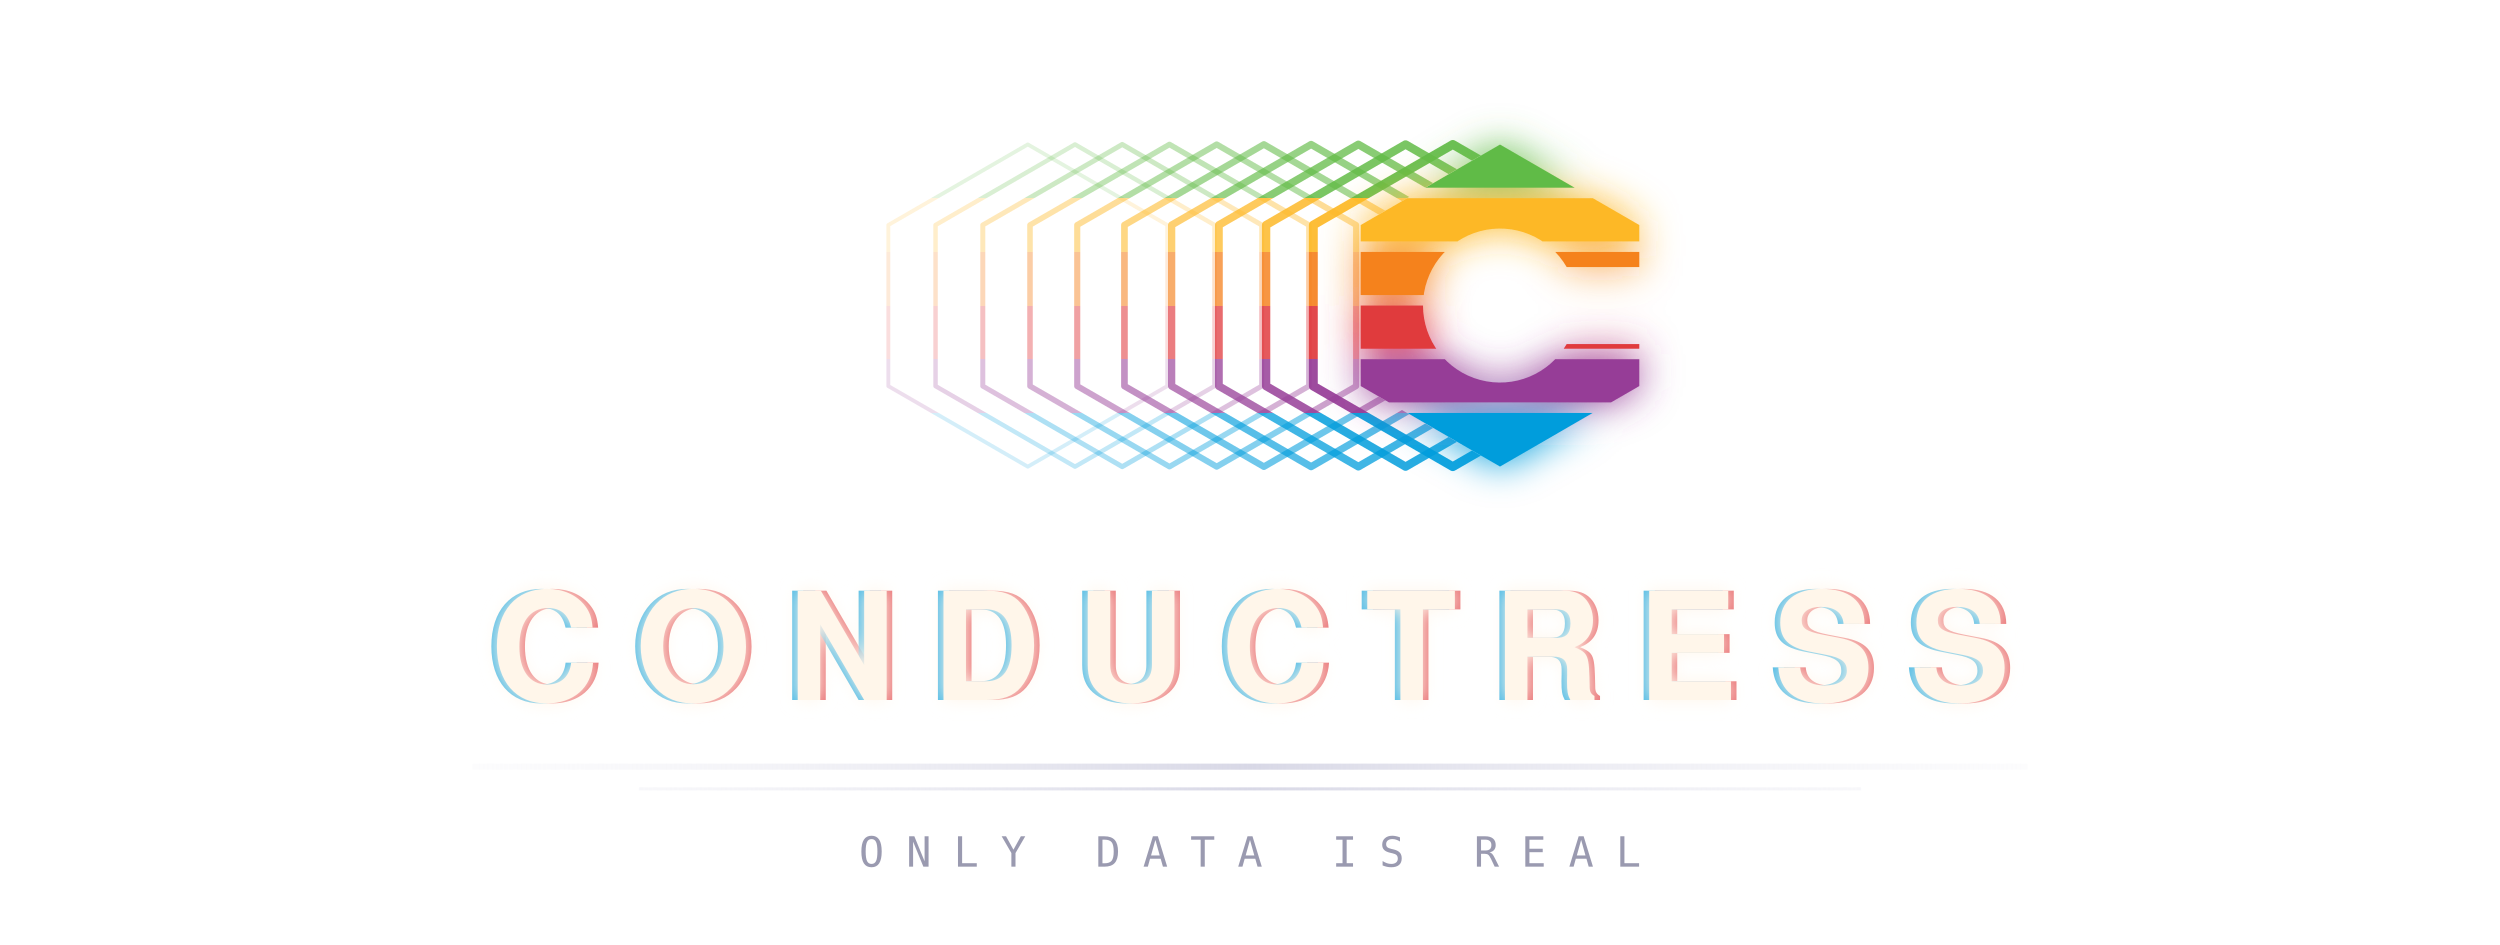
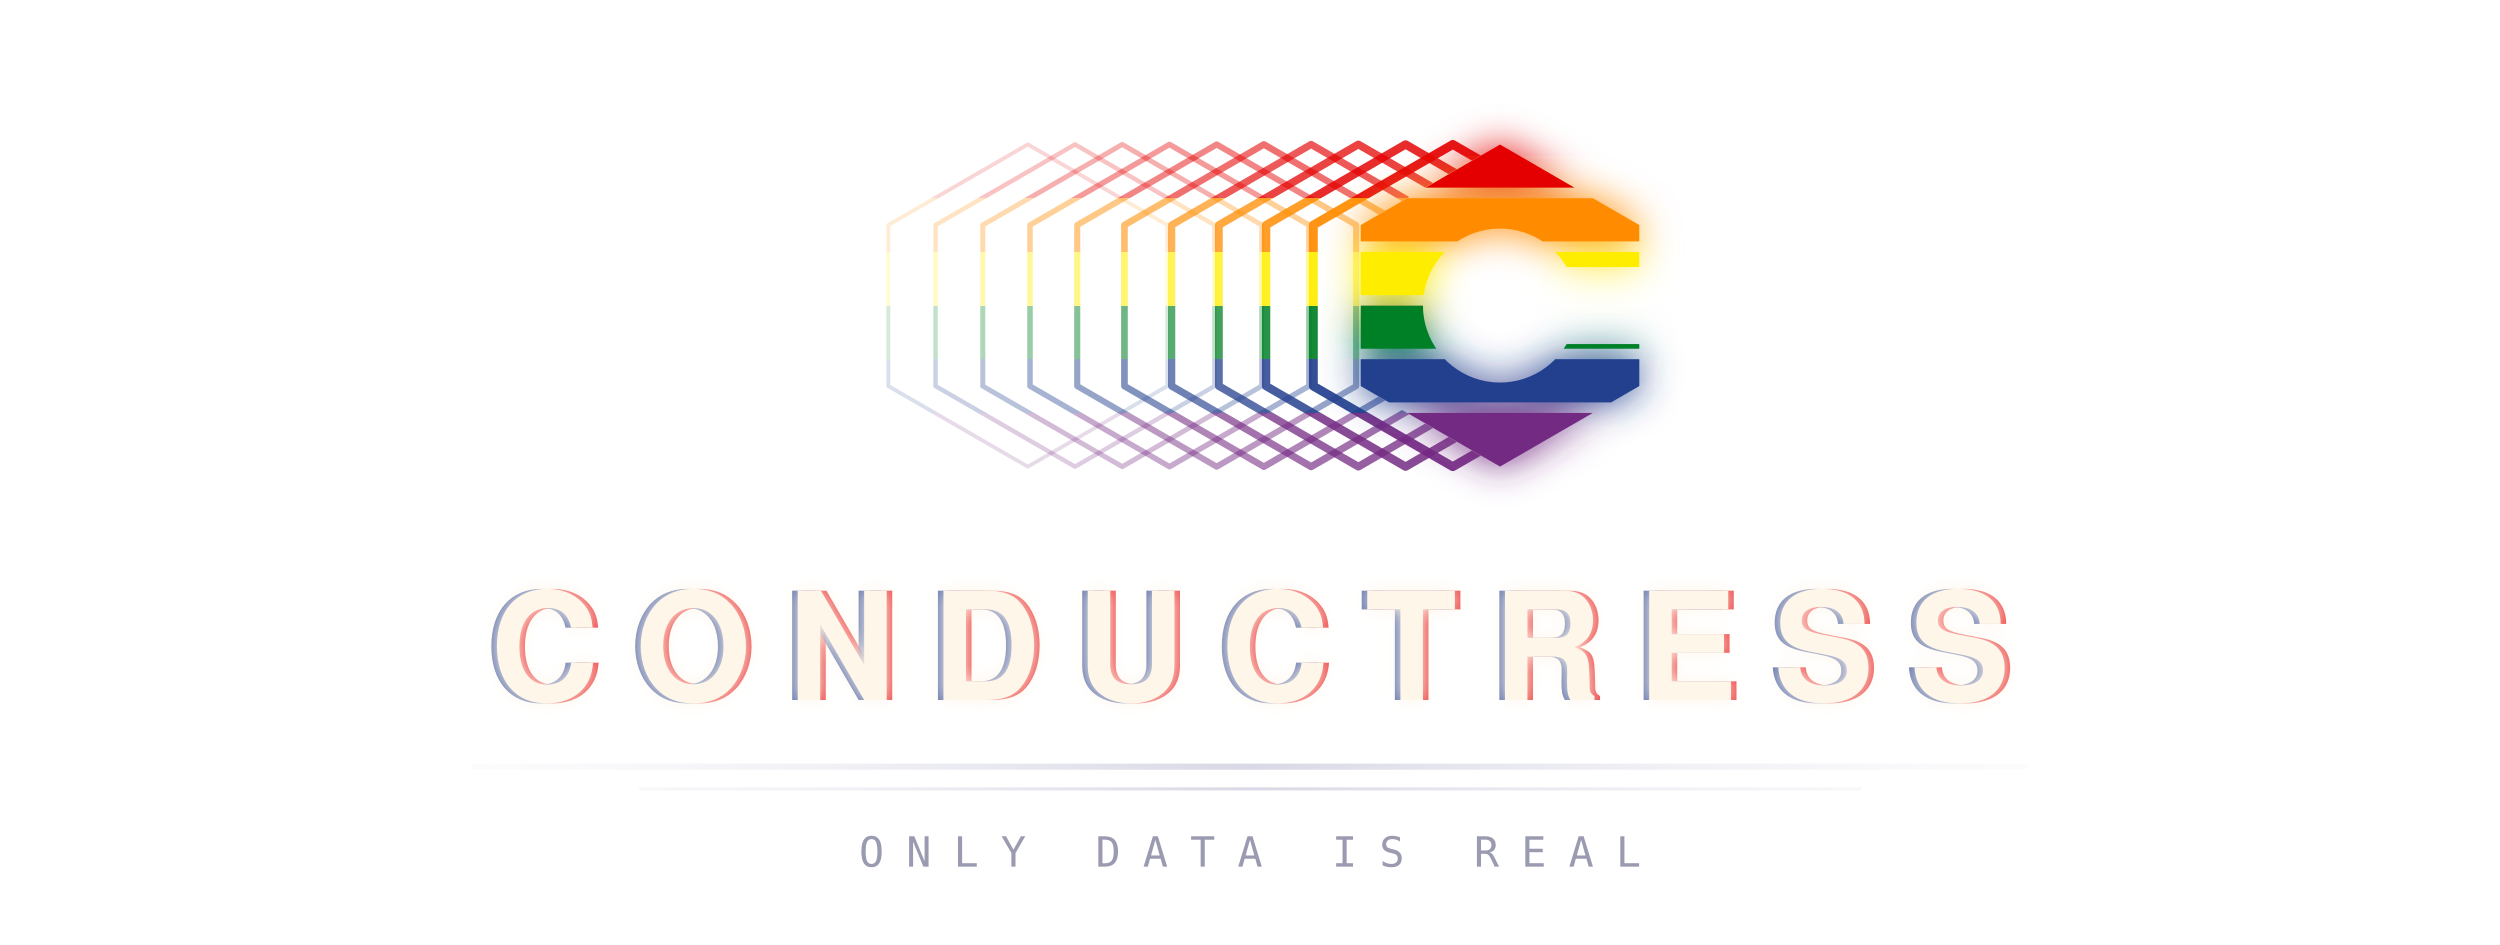
<svg xmlns="http://www.w3.org/2000/svg" viewBox="0 0 900 340" width="900" height="340" role="img" aria-label="Conductress">
  <defs>
    <radialGradient id="prl-sky" cx="50%" cy="38%" r="72%">
      <stop offset="0%" stop-color="#1b1b28" />
      <stop offset="60%" stop-color="#0d0d16" />
      <stop offset="100%" stop-color="#050508" />
    </radialGradient>
    <linearGradient id="prl-trail" gradientUnits="userSpaceOnUse" x1="0" y1="52" x2="0" y2="168">
-       <stop offset="0" stop-color="#61bb46" />
-       <stop offset="0.167" stop-color="#61bb46" />
-       <stop offset="0.167" stop-color="#fdb827" />
-       <stop offset="0.333" stop-color="#fdb827" />
-       <stop offset="0.333" stop-color="#f5821f" />
-       <stop offset="0.5" stop-color="#f5821f" />
-       <stop offset="0.5" stop-color="#e03a3e" />
-       <stop offset="0.667" stop-color="#e03a3e" />
-       <stop offset="0.667" stop-color="#963d97" />
-       <stop offset="0.833" stop-color="#963d97" />
-       <stop offset="0.833" stop-color="#009ddc" />
-       <stop offset="1" stop-color="#009ddc" />
+       <stop offset="0" stop-color="#e40303" />
+       <stop offset="0.167" stop-color="#e40303" />
+       <stop offset="0.167" stop-color="#ff8c00" />
+       <stop offset="0.333" stop-color="#ff8c00" />
+       <stop offset="0.333" stop-color="#ffed00" />
+       <stop offset="0.5" stop-color="#ffed00" />
+       <stop offset="0.5" stop-color="#008026" />
+       <stop offset="0.667" stop-color="#008026" />
+       <stop offset="0.667" stop-color="#24408e" />
+       <stop offset="0.833" stop-color="#24408e" />
+       <stop offset="0.833" stop-color="#732982" />
+       <stop offset="1" stop-color="#732982" />
    </linearGradient>
    <linearGradient id="prl-streak" x1="0" y1="0" x2="1" y2="0">
      <stop offset="0%" stop-color="#ffffff" stop-opacity="0" />
      <stop offset="100%" stop-color="#ffffff" stop-opacity="0.55" />
    </linearGradient>
    <linearGradient id="prl-grid" x1="0" y1="0" x2="0" y2="1">
      <stop offset="0%" stop-color="#ffffff" stop-opacity="0.28" />
      <stop offset="100%" stop-color="#ffffff" stop-opacity="0.03" />
    </linearGradient>
    <linearGradient id="prl-rule" gradientUnits="userSpaceOnUse" x1="60" y1="0" x2="840" y2="0">
      <stop offset="0%" stop-color="#ffffff" stop-opacity="0" />
      <stop offset="50%" stop-color="#d8d8e6" />
      <stop offset="100%" stop-color="#ffffff" stop-opacity="0" />
    </linearGradient>
    <filter id="prl-bloom" x="-60%" y="-60%" width="220%" height="220%">
      <feGaussianBlur stdDeviation="7" result="b1" />
      <feMerge>
        <feMergeNode in="b1" />
        <feMergeNode in="SourceGraphic" />
      </feMerge>
    </filter>
    <filter id="prl-soft" x="-40%" y="-40%" width="180%" height="180%">
      <feGaussianBlur stdDeviation="3" result="b2" />
      <feMerge>
        <feMergeNode in="b2" />
        <feMergeNode in="SourceGraphic" />
      </feMerge>
    </filter>
    <clipPath id="prl-notlead">
      <polygon points="-3789.5,-2449.1 4919.7,2582.1 7420.8,-1747.4 -1288.4,-6778.6" />
      <polygon points="590.2,-4919.0 590.2,5139.0 5590.2,5139.0 5590.2,-4919.0" />
      <polygon points="4919.7,-2362.1 -3789.5,2669.1 -1288.4,6998.6 7420.8,1967.4" />
      <polygon points="4869.5,2669.1 -3839.7,-2362.1 -6340.8,1967.4 2368.4,6998.6" />
      <polygon points="489.8,5139.0 489.8,-4919.0 -4510.2,-4919.0 -4510.2,5139.0" />
      <polygon points="-3839.7,2582.1 4869.5,-2449.1 2368.4,-6778.6 -6340.8,-1747.4" />
    </clipPath>
    <clipPath id="prl-c">
      <path d="M89.8 27 L50 4 L10.2 27 L10.2 73 L50 96 L89.8 73 L89.8 61 L69.05 61 A22 22 0 1 1 69.05 39 L89.8 39 Z" />
    </clipPath>
    <symbol id="prl-cmark" viewBox="0 0 100 100">
      <g clip-path="url(#prl-c)">
-         <rect x="8" y="4.00" width="84" height="12.33" fill="#61bb46" />
-         <rect x="8" y="19.33" width="84" height="12.33" fill="#fdb827" />
-         <rect x="8" y="34.67" width="84" height="12.33" fill="#f5821f" />
-         <rect x="8" y="50.00" width="84" height="12.33" fill="#e03a3e" />
-         <rect x="8" y="65.33" width="84" height="12.33" fill="#963d97" />
-         <rect x="8" y="80.67" width="84" height="15.33" fill="#009ddc" />
+         <rect x="8" y="4.00" width="84" height="12.33" fill="#e40303" />
+         <rect x="8" y="19.33" width="84" height="12.33" fill="#ff8c00" />
+         <rect x="8" y="34.67" width="84" height="12.33" fill="#ffed00" />
+         <rect x="8" y="50.00" width="84" height="12.33" fill="#008026" />
+         <rect x="8" y="65.33" width="84" height="12.33" fill="#24408e" />
+         <rect x="8" y="80.67" width="84" height="15.33" fill="#732982" />
      </g>
    </symbol>
  </defs>
  <g id="speedstreaks" stroke="url(#prl-streak)" stroke-linecap="round">
    <line x1="150" y1="72" x2="372" y2="72" stroke-width="2" />
    <line x1="118" y1="96" x2="356" y2="96" stroke-width="3.4" />
    <line x1="166" y1="120" x2="366" y2="120" stroke-width="1.6" />
    <line x1="104" y1="144" x2="350" y2="144" stroke-width="4.2" />
    <line x1="182" y1="164" x2="360" y2="164" stroke-width="1.4" />
  </g>
  <g id="trail" fill="none" stroke="url(#prl-trail)" stroke-linejoin="round" clip-path="url(#prl-notlead)">
    <path d="M370 52 L420.2 81 L420.2 139 L370 168 L319.8 139 L319.8 81 Z" stroke-width="1.4" opacity="0.17" />
    <path d="M387 52 L437.2 81 L437.2 139 L387 168 L336.8 139 L336.8 81 Z" stroke-width="1.6" opacity="0.24" />
    <path d="M404 52 L454.2 81 L454.2 139 L404 168 L353.8 139 L353.8 81 Z" stroke-width="1.8" opacity="0.32" />
    <path d="M421 52 L471.2 81 L471.2 139 L421 168 L370.8 139 L370.8 81 Z" stroke-width="2.0" opacity="0.4" />
    <path d="M438 52 L488.2 81 L488.2 139 L438 168 L387.8 139 L387.8 81 Z" stroke-width="2.2" opacity="0.48" />
    <path d="M455 52 L505.2 81 L505.2 139 L455 168 L404.8 139 L404.8 81 Z" stroke-width="2.4" opacity="0.57" />
    <path d="M472 52 L522.2 81 L522.2 139 L472 168 L421.8 139 L421.8 81 Z" stroke-width="2.6" opacity="0.66" />
    <path d="M489 52 L539.2 81 L539.2 139 L489 168 L438.8 139 L438.8 81 Z" stroke-width="2.8" opacity="0.75" />
    <path d="M506 52 L556.2 81 L556.2 139 L506 168 L455.8 139 L455.8 81 Z" stroke-width="3.0" opacity="0.84" />
    <path d="M523 52 L573.2 81 L573.2 139 L523 168 L472.8 139 L472.8 81 Z" stroke-width="3.2" opacity="0.92" />
  </g>
  <g id="lead" filter="url(#prl-bloom)">
    <use href="#prl-cmark" x="477" y="47" width="126" height="126" />
  </g>
  <g id="wordmark">
-     <path d="M213.334 225.972C213.064 222.57 212.362 220.41 210.688 218.196C207.664 214.2 202.804 211.986 196.918 211.986C185.794 211.986 178.882 219.924 178.882 232.668C178.882 245.358 185.74 253.242 196.702 253.242C206.53 253.242 213.01 247.572 213.496 238.554H205.612C205.072 243.576 201.94 246.438 196.918 246.438C190.654 246.438 186.982 241.362 186.982 232.776C186.982 224.082 190.816 218.898 197.188 218.898C201.886 218.898 204.532 221.166 205.612 225.972Z M249.554 211.986C244.046 211.986 239.51 213.822 236.162 217.44C232.652 221.22 230.654 226.728 230.654 232.614C230.654 238.5 232.652 244.062 236.162 247.788C239.564 251.46 243.992 253.242 249.608 253.242C255.224 253.242 259.652 251.46 263.054 247.788C266.456 244.17 268.562 238.446 268.562 232.884C268.562 226.728 266.564 221.166 263.054 217.44C259.598 213.714 255.278 211.986 249.554 211.986ZM249.608 218.898C256.25 218.898 260.462 224.298 260.462 232.83C260.462 240.93 256.088 246.33 249.608 246.33C243.02 246.33 238.754 240.93 238.754 232.614C238.754 224.298 243.02 218.898 249.608 218.898Z M311.1 252.0H319.2V212.634H311.1V239.418L295.494 212.634H287.178V252.0H295.278V224.784Z M339.652 252.0H355.042C361.036 252.0 364.816 250.596 367.516 247.41C370.594 243.738 372.268 238.446 372.268 232.29C372.268 226.188 370.594 220.896 367.516 217.17C364.816 213.984 361.09 212.634 355.042 212.634H339.652ZM347.752 245.25V219.384H355.042C361.144 219.384 364.168 223.65 364.168 232.344C364.168 240.984 361.144 245.25 355.042 245.25Z M414.698 212.634V239.31C414.698 244.062 412.268 246.33 407.192 246.33C402.116 246.33 399.686 244.062 399.686 239.31V212.634H391.586V239.31C391.586 243.738 392.774 246.87 395.42 249.246C398.282 251.838 402.44 253.242 407.192 253.242C411.944 253.242 416.102 251.838 418.964 249.246C421.61 246.87 422.798 243.738 422.798 239.31V212.634Z M476.298 225.972C476.028 222.57 475.326 220.41 473.652 218.196C470.628 214.2 465.768 211.986 459.882 211.986C448.758 211.986 441.846 219.924 441.846 232.668C441.846 245.358 448.704 253.242 459.666 253.242C469.494 253.242 475.974 247.572 476.46 238.554H468.576C468.036 243.576 464.904 246.438 459.882 246.438C453.618 246.438 449.946 241.362 449.946 232.776C449.946 224.082 453.78 218.898 460.152 218.898C464.85 218.898 467.496 221.166 468.576 225.972Z M512.248 219.384H523.75V212.634H492.214V219.384H504.148V252.0H512.248Z M549.872 236.394H559.16C562.67 236.394 564.182 237.798 564.182 241.038V242.658C564.128 243.684 564.128 244.656 564.128 245.25C564.128 248.976 564.344 250.11 565.316 252.0H574.01V250.542C572.768 249.84 572.282 249.03 572.282 247.302C572.066 235.692 571.85 235.152 566.828 232.992C571.256 231.264 573.47 228.078 573.47 223.272C573.47 220.14 572.39 217.278 570.5 215.334C568.718 213.498 566.234 212.634 562.886 212.634H541.772V252.0H549.872ZM549.872 229.644V219.384H559.646C561.968 219.384 562.886 219.6 563.912 220.41C564.884 221.22 565.37 222.57 565.37 224.406C565.37 226.296 564.884 227.808 563.912 228.618C562.994 229.374 561.968 229.644 559.646 229.644Z M601.806 235.044H620.652V228.294H601.806V219.384H622.164V212.634H593.706V252.0H623.136V245.25H601.806Z M671.236 224.622C671.182 216.468 665.728 211.986 655.792 211.986C646.342 211.986 640.888 216.414 640.888 224.082C640.888 230.184 643.966 233.154 651.958 234.666L657.466 235.746C662.866 236.772 664.864 238.284 664.864 241.47C664.864 244.764 661.84 246.762 656.926 246.762C651.418 246.762 648.34 244.44 648.07 240.228H640.186C640.672 248.652 646.45 253.242 656.494 253.242C666.646 253.242 672.64 248.544 672.64 240.498C672.64 234.288 669.508 231.048 662.218 229.644L656.062 228.456C650.284 227.322 648.61 226.188 648.61 223.326C648.61 220.356 651.202 218.466 655.414 218.466C660.544 218.466 663.406 220.626 663.676 224.622Z M720.254 224.622C720.2 216.468 714.746 211.986 704.81 211.986C695.36 211.986 689.906 216.414 689.906 224.082C689.906 230.184 692.984 233.154 700.976 234.666L706.484 235.746C711.884 236.772 713.882 238.284 713.882 241.47C713.882 244.764 710.858 246.762 705.944 246.762C700.436 246.762 697.358 244.44 697.088 240.228H689.204C689.69 248.652 695.468 253.242 705.512 253.242C715.664 253.242 721.658 248.544 721.658 240.498C721.658 234.288 718.526 231.048 711.236 229.644L705.08 228.456C699.302 227.322 697.628 226.188 697.628 223.326C697.628 220.356 700.22 218.466 704.432 218.466C709.562 218.466 712.424 220.626 712.694 224.622Z" transform="translate(2 0)" fill="#e03a3e" opacity="0.7" />
-     <path d="M213.334 225.972C213.064 222.57 212.362 220.41 210.688 218.196C207.664 214.2 202.804 211.986 196.918 211.986C185.794 211.986 178.882 219.924 178.882 232.668C178.882 245.358 185.74 253.242 196.702 253.242C206.53 253.242 213.01 247.572 213.496 238.554H205.612C205.072 243.576 201.94 246.438 196.918 246.438C190.654 246.438 186.982 241.362 186.982 232.776C186.982 224.082 190.816 218.898 197.188 218.898C201.886 218.898 204.532 221.166 205.612 225.972Z M249.554 211.986C244.046 211.986 239.51 213.822 236.162 217.44C232.652 221.22 230.654 226.728 230.654 232.614C230.654 238.5 232.652 244.062 236.162 247.788C239.564 251.46 243.992 253.242 249.608 253.242C255.224 253.242 259.652 251.46 263.054 247.788C266.456 244.17 268.562 238.446 268.562 232.884C268.562 226.728 266.564 221.166 263.054 217.44C259.598 213.714 255.278 211.986 249.554 211.986ZM249.608 218.898C256.25 218.898 260.462 224.298 260.462 232.83C260.462 240.93 256.088 246.33 249.608 246.33C243.02 246.33 238.754 240.93 238.754 232.614C238.754 224.298 243.02 218.898 249.608 218.898Z M311.1 252.0H319.2V212.634H311.1V239.418L295.494 212.634H287.178V252.0H295.278V224.784Z M339.652 252.0H355.042C361.036 252.0 364.816 250.596 367.516 247.41C370.594 243.738 372.268 238.446 372.268 232.29C372.268 226.188 370.594 220.896 367.516 217.17C364.816 213.984 361.09 212.634 355.042 212.634H339.652ZM347.752 245.25V219.384H355.042C361.144 219.384 364.168 223.65 364.168 232.344C364.168 240.984 361.144 245.25 355.042 245.25Z M414.698 212.634V239.31C414.698 244.062 412.268 246.33 407.192 246.33C402.116 246.33 399.686 244.062 399.686 239.31V212.634H391.586V239.31C391.586 243.738 392.774 246.87 395.42 249.246C398.282 251.838 402.44 253.242 407.192 253.242C411.944 253.242 416.102 251.838 418.964 249.246C421.61 246.87 422.798 243.738 422.798 239.31V212.634Z M476.298 225.972C476.028 222.57 475.326 220.41 473.652 218.196C470.628 214.2 465.768 211.986 459.882 211.986C448.758 211.986 441.846 219.924 441.846 232.668C441.846 245.358 448.704 253.242 459.666 253.242C469.494 253.242 475.974 247.572 476.46 238.554H468.576C468.036 243.576 464.904 246.438 459.882 246.438C453.618 246.438 449.946 241.362 449.946 232.776C449.946 224.082 453.78 218.898 460.152 218.898C464.85 218.898 467.496 221.166 468.576 225.972Z M512.248 219.384H523.75V212.634H492.214V219.384H504.148V252.0H512.248Z M549.872 236.394H559.16C562.67 236.394 564.182 237.798 564.182 241.038V242.658C564.128 243.684 564.128 244.656 564.128 245.25C564.128 248.976 564.344 250.11 565.316 252.0H574.01V250.542C572.768 249.84 572.282 249.03 572.282 247.302C572.066 235.692 571.85 235.152 566.828 232.992C571.256 231.264 573.47 228.078 573.47 223.272C573.47 220.14 572.39 217.278 570.5 215.334C568.718 213.498 566.234 212.634 562.886 212.634H541.772V252.0H549.872ZM549.872 229.644V219.384H559.646C561.968 219.384 562.886 219.6 563.912 220.41C564.884 221.22 565.37 222.57 565.37 224.406C565.37 226.296 564.884 227.808 563.912 228.618C562.994 229.374 561.968 229.644 559.646 229.644Z M601.806 235.044H620.652V228.294H601.806V219.384H622.164V212.634H593.706V252.0H623.136V245.25H601.806Z M671.236 224.622C671.182 216.468 665.728 211.986 655.792 211.986C646.342 211.986 640.888 216.414 640.888 224.082C640.888 230.184 643.966 233.154 651.958 234.666L657.466 235.746C662.866 236.772 664.864 238.284 664.864 241.47C664.864 244.764 661.84 246.762 656.926 246.762C651.418 246.762 648.34 244.44 648.07 240.228H640.186C640.672 248.652 646.45 253.242 656.494 253.242C666.646 253.242 672.64 248.544 672.64 240.498C672.64 234.288 669.508 231.048 662.218 229.644L656.062 228.456C650.284 227.322 648.61 226.188 648.61 223.326C648.61 220.356 651.202 218.466 655.414 218.466C660.544 218.466 663.406 220.626 663.676 224.622Z M720.254 224.622C720.2 216.468 714.746 211.986 704.81 211.986C695.36 211.986 689.906 216.414 689.906 224.082C689.906 230.184 692.984 233.154 700.976 234.666L706.484 235.746C711.884 236.772 713.882 238.284 713.882 241.47C713.882 244.764 710.858 246.762 705.944 246.762C700.436 246.762 697.358 244.44 697.088 240.228H689.204C689.69 248.652 695.468 253.242 705.512 253.242C715.664 253.242 721.658 248.544 721.658 240.498C721.658 234.288 718.526 231.048 711.236 229.644L705.08 228.456C699.302 227.322 697.628 226.188 697.628 223.326C697.628 220.356 700.22 218.466 704.432 218.466C709.562 218.466 712.424 220.626 712.694 224.622Z" transform="translate(-2 0)" fill="#009ddc" opacity="0.7" />
+     <path d="M213.334 225.972C213.064 222.57 212.362 220.41 210.688 218.196C207.664 214.2 202.804 211.986 196.918 211.986C185.794 211.986 178.882 219.924 178.882 232.668C178.882 245.358 185.74 253.242 196.702 253.242C206.53 253.242 213.01 247.572 213.496 238.554H205.612C205.072 243.576 201.94 246.438 196.918 246.438C190.654 246.438 186.982 241.362 186.982 232.776C186.982 224.082 190.816 218.898 197.188 218.898C201.886 218.898 204.532 221.166 205.612 225.972Z M249.554 211.986C244.046 211.986 239.51 213.822 236.162 217.44C232.652 221.22 230.654 226.728 230.654 232.614C230.654 238.5 232.652 244.062 236.162 247.788C239.564 251.46 243.992 253.242 249.608 253.242C255.224 253.242 259.652 251.46 263.054 247.788C266.456 244.17 268.562 238.446 268.562 232.884C268.562 226.728 266.564 221.166 263.054 217.44C259.598 213.714 255.278 211.986 249.554 211.986ZM249.608 218.898C256.25 218.898 260.462 224.298 260.462 232.83C260.462 240.93 256.088 246.33 249.608 246.33C243.02 246.33 238.754 240.93 238.754 232.614C238.754 224.298 243.02 218.898 249.608 218.898Z M311.1 252.0H319.2V212.634H311.1V239.418L295.494 212.634H287.178V252.0H295.278V224.784Z M339.652 252.0H355.042C361.036 252.0 364.816 250.596 367.516 247.41C370.594 243.738 372.268 238.446 372.268 232.29C372.268 226.188 370.594 220.896 367.516 217.17C364.816 213.984 361.09 212.634 355.042 212.634H339.652ZM347.752 245.25V219.384H355.042C361.144 219.384 364.168 223.65 364.168 232.344C364.168 240.984 361.144 245.25 355.042 245.25Z M414.698 212.634V239.31C414.698 244.062 412.268 246.33 407.192 246.33C402.116 246.33 399.686 244.062 399.686 239.31V212.634H391.586V239.31C391.586 243.738 392.774 246.87 395.42 249.246C398.282 251.838 402.44 253.242 407.192 253.242C411.944 253.242 416.102 251.838 418.964 249.246C421.61 246.87 422.798 243.738 422.798 239.31V212.634Z M476.298 225.972C476.028 222.57 475.326 220.41 473.652 218.196C470.628 214.2 465.768 211.986 459.882 211.986C448.758 211.986 441.846 219.924 441.846 232.668C441.846 245.358 448.704 253.242 459.666 253.242C469.494 253.242 475.974 247.572 476.46 238.554H468.576C468.036 243.576 464.904 246.438 459.882 246.438C453.618 246.438 449.946 241.362 449.946 232.776C449.946 224.082 453.78 218.898 460.152 218.898C464.85 218.898 467.496 221.166 468.576 225.972Z M512.248 219.384H523.75V212.634H492.214V219.384H504.148V252.0H512.248Z M549.872 236.394H559.16C562.67 236.394 564.182 237.798 564.182 241.038V242.658C564.128 243.684 564.128 244.656 564.128 245.25C564.128 248.976 564.344 250.11 565.316 252.0H574.01V250.542C572.768 249.84 572.282 249.03 572.282 247.302C572.066 235.692 571.85 235.152 566.828 232.992C571.256 231.264 573.47 228.078 573.47 223.272C573.47 220.14 572.39 217.278 570.5 215.334C568.718 213.498 566.234 212.634 562.886 212.634H541.772V252.0H549.872ZM549.872 229.644V219.384H559.646C561.968 219.384 562.886 219.6 563.912 220.41C564.884 221.22 565.37 222.57 565.37 224.406C565.37 226.296 564.884 227.808 563.912 228.618C562.994 229.374 561.968 229.644 559.646 229.644Z M601.806 235.044H620.652V228.294H601.806V219.384H622.164V212.634H593.706V252.0H623.136V245.25H601.806Z M671.236 224.622C671.182 216.468 665.728 211.986 655.792 211.986C646.342 211.986 640.888 216.414 640.888 224.082C640.888 230.184 643.966 233.154 651.958 234.666L657.466 235.746C662.866 236.772 664.864 238.284 664.864 241.47C664.864 244.764 661.84 246.762 656.926 246.762C651.418 246.762 648.34 244.44 648.07 240.228H640.186C640.672 248.652 646.45 253.242 656.494 253.242C666.646 253.242 672.64 248.544 672.64 240.498C672.64 234.288 669.508 231.048 662.218 229.644L656.062 228.456C650.284 227.322 648.61 226.188 648.61 223.326C648.61 220.356 651.202 218.466 655.414 218.466C660.544 218.466 663.406 220.626 663.676 224.622Z M720.254 224.622C720.2 216.468 714.746 211.986 704.81 211.986C695.36 211.986 689.906 216.414 689.906 224.082C689.906 230.184 692.984 233.154 700.976 234.666L706.484 235.746C711.884 236.772 713.882 238.284 713.882 241.47C713.882 244.764 710.858 246.762 705.944 246.762C700.436 246.762 697.358 244.44 697.088 240.228H689.204C689.69 248.652 695.468 253.242 705.512 253.242C715.664 253.242 721.658 248.544 721.658 240.498C721.658 234.288 718.526 231.048 711.236 229.644L705.08 228.456C699.302 227.322 697.628 226.188 697.628 223.326C697.628 220.356 700.22 218.466 704.432 218.466C709.562 218.466 712.424 220.626 712.694 224.622Z" transform="translate(2 0)" fill="#e40303" opacity="0.7" />
+     <path d="M213.334 225.972C213.064 222.57 212.362 220.41 210.688 218.196C207.664 214.2 202.804 211.986 196.918 211.986C185.794 211.986 178.882 219.924 178.882 232.668C178.882 245.358 185.74 253.242 196.702 253.242C206.53 253.242 213.01 247.572 213.496 238.554H205.612C205.072 243.576 201.94 246.438 196.918 246.438C190.654 246.438 186.982 241.362 186.982 232.776C186.982 224.082 190.816 218.898 197.188 218.898C201.886 218.898 204.532 221.166 205.612 225.972Z M249.554 211.986C244.046 211.986 239.51 213.822 236.162 217.44C232.652 221.22 230.654 226.728 230.654 232.614C230.654 238.5 232.652 244.062 236.162 247.788C239.564 251.46 243.992 253.242 249.608 253.242C255.224 253.242 259.652 251.46 263.054 247.788C266.456 244.17 268.562 238.446 268.562 232.884C268.562 226.728 266.564 221.166 263.054 217.44C259.598 213.714 255.278 211.986 249.554 211.986ZM249.608 218.898C256.25 218.898 260.462 224.298 260.462 232.83C260.462 240.93 256.088 246.33 249.608 246.33C243.02 246.33 238.754 240.93 238.754 232.614C238.754 224.298 243.02 218.898 249.608 218.898Z M311.1 252.0H319.2V212.634H311.1V239.418L295.494 212.634H287.178V252.0H295.278V224.784Z M339.652 252.0H355.042C361.036 252.0 364.816 250.596 367.516 247.41C370.594 243.738 372.268 238.446 372.268 232.29C372.268 226.188 370.594 220.896 367.516 217.17C364.816 213.984 361.09 212.634 355.042 212.634H339.652ZM347.752 245.25V219.384H355.042C361.144 219.384 364.168 223.65 364.168 232.344C364.168 240.984 361.144 245.25 355.042 245.25Z M414.698 212.634V239.31C414.698 244.062 412.268 246.33 407.192 246.33C402.116 246.33 399.686 244.062 399.686 239.31V212.634H391.586V239.31C391.586 243.738 392.774 246.87 395.42 249.246C398.282 251.838 402.44 253.242 407.192 253.242C411.944 253.242 416.102 251.838 418.964 249.246C421.61 246.87 422.798 243.738 422.798 239.31V212.634Z M476.298 225.972C476.028 222.57 475.326 220.41 473.652 218.196C470.628 214.2 465.768 211.986 459.882 211.986C448.758 211.986 441.846 219.924 441.846 232.668C441.846 245.358 448.704 253.242 459.666 253.242C469.494 253.242 475.974 247.572 476.46 238.554H468.576C468.036 243.576 464.904 246.438 459.882 246.438C453.618 246.438 449.946 241.362 449.946 232.776C449.946 224.082 453.78 218.898 460.152 218.898C464.85 218.898 467.496 221.166 468.576 225.972Z M512.248 219.384H523.75V212.634H492.214V219.384H504.148V252.0H512.248Z M549.872 236.394H559.16C562.67 236.394 564.182 237.798 564.182 241.038V242.658C564.128 243.684 564.128 244.656 564.128 245.25C564.128 248.976 564.344 250.11 565.316 252.0H574.01V250.542C572.768 249.84 572.282 249.03 572.282 247.302C572.066 235.692 571.85 235.152 566.828 232.992C571.256 231.264 573.47 228.078 573.47 223.272C573.47 220.14 572.39 217.278 570.5 215.334C568.718 213.498 566.234 212.634 562.886 212.634H541.772V252.0H549.872ZM549.872 229.644V219.384H559.646C561.968 219.384 562.886 219.6 563.912 220.41C564.884 221.22 565.37 222.57 565.37 224.406C565.37 226.296 564.884 227.808 563.912 228.618C562.994 229.374 561.968 229.644 559.646 229.644Z M601.806 235.044H620.652V228.294H601.806V219.384H622.164V212.634H593.706V252.0H623.136V245.25H601.806Z M671.236 224.622C671.182 216.468 665.728 211.986 655.792 211.986C646.342 211.986 640.888 216.414 640.888 224.082C640.888 230.184 643.966 233.154 651.958 234.666L657.466 235.746C662.866 236.772 664.864 238.284 664.864 241.47C664.864 244.764 661.84 246.762 656.926 246.762C651.418 246.762 648.34 244.44 648.07 240.228H640.186C640.672 248.652 646.45 253.242 656.494 253.242C666.646 253.242 672.64 248.544 672.64 240.498C672.64 234.288 669.508 231.048 662.218 229.644L656.062 228.456C650.284 227.322 648.61 226.188 648.61 223.326C648.61 220.356 651.202 218.466 655.414 218.466C660.544 218.466 663.406 220.626 663.676 224.622Z M720.254 224.622C720.2 216.468 714.746 211.986 704.81 211.986C695.36 211.986 689.906 216.414 689.906 224.082C689.906 230.184 692.984 233.154 700.976 234.666L706.484 235.746C711.884 236.772 713.882 238.284 713.882 241.47C713.882 244.764 710.858 246.762 705.944 246.762C700.436 246.762 697.358 244.44 697.088 240.228H689.204C689.69 248.652 695.468 253.242 705.512 253.242C715.664 253.242 721.658 248.544 721.658 240.498C721.658 234.288 718.526 231.048 711.236 229.644L705.08 228.456C699.302 227.322 697.628 226.188 697.628 223.326C697.628 220.356 700.22 218.466 704.432 218.466C709.562 218.466 712.424 220.626 712.694 224.622Z" transform="translate(-2 0)" fill="#24408e" opacity="0.7" />
    <path d="M213.334 225.972C213.064 222.57 212.362 220.41 210.688 218.196C207.664 214.2 202.804 211.986 196.918 211.986C185.794 211.986 178.882 219.924 178.882 232.668C178.882 245.358 185.74 253.242 196.702 253.242C206.53 253.242 213.01 247.572 213.496 238.554H205.612C205.072 243.576 201.94 246.438 196.918 246.438C190.654 246.438 186.982 241.362 186.982 232.776C186.982 224.082 190.816 218.898 197.188 218.898C201.886 218.898 204.532 221.166 205.612 225.972Z M249.554 211.986C244.046 211.986 239.51 213.822 236.162 217.44C232.652 221.22 230.654 226.728 230.654 232.614C230.654 238.5 232.652 244.062 236.162 247.788C239.564 251.46 243.992 253.242 249.608 253.242C255.224 253.242 259.652 251.46 263.054 247.788C266.456 244.17 268.562 238.446 268.562 232.884C268.562 226.728 266.564 221.166 263.054 217.44C259.598 213.714 255.278 211.986 249.554 211.986ZM249.608 218.898C256.25 218.898 260.462 224.298 260.462 232.83C260.462 240.93 256.088 246.33 249.608 246.33C243.02 246.33 238.754 240.93 238.754 232.614C238.754 224.298 243.02 218.898 249.608 218.898Z M311.1 252.0H319.2V212.634H311.1V239.418L295.494 212.634H287.178V252.0H295.278V224.784Z M339.652 252.0H355.042C361.036 252.0 364.816 250.596 367.516 247.41C370.594 243.738 372.268 238.446 372.268 232.29C372.268 226.188 370.594 220.896 367.516 217.17C364.816 213.984 361.09 212.634 355.042 212.634H339.652ZM347.752 245.25V219.384H355.042C361.144 219.384 364.168 223.65 364.168 232.344C364.168 240.984 361.144 245.25 355.042 245.25Z M414.698 212.634V239.31C414.698 244.062 412.268 246.33 407.192 246.33C402.116 246.33 399.686 244.062 399.686 239.31V212.634H391.586V239.31C391.586 243.738 392.774 246.87 395.42 249.246C398.282 251.838 402.44 253.242 407.192 253.242C411.944 253.242 416.102 251.838 418.964 249.246C421.61 246.87 422.798 243.738 422.798 239.31V212.634Z M476.298 225.972C476.028 222.57 475.326 220.41 473.652 218.196C470.628 214.2 465.768 211.986 459.882 211.986C448.758 211.986 441.846 219.924 441.846 232.668C441.846 245.358 448.704 253.242 459.666 253.242C469.494 253.242 475.974 247.572 476.46 238.554H468.576C468.036 243.576 464.904 246.438 459.882 246.438C453.618 246.438 449.946 241.362 449.946 232.776C449.946 224.082 453.78 218.898 460.152 218.898C464.85 218.898 467.496 221.166 468.576 225.972Z M512.248 219.384H523.75V212.634H492.214V219.384H504.148V252.0H512.248Z M549.872 236.394H559.16C562.67 236.394 564.182 237.798 564.182 241.038V242.658C564.128 243.684 564.128 244.656 564.128 245.25C564.128 248.976 564.344 250.11 565.316 252.0H574.01V250.542C572.768 249.84 572.282 249.03 572.282 247.302C572.066 235.692 571.85 235.152 566.828 232.992C571.256 231.264 573.47 228.078 573.47 223.272C573.47 220.14 572.39 217.278 570.5 215.334C568.718 213.498 566.234 212.634 562.886 212.634H541.772V252.0H549.872ZM549.872 229.644V219.384H559.646C561.968 219.384 562.886 219.6 563.912 220.41C564.884 221.22 565.37 222.57 565.37 224.406C565.37 226.296 564.884 227.808 563.912 228.618C562.994 229.374 561.968 229.644 559.646 229.644Z M601.806 235.044H620.652V228.294H601.806V219.384H622.164V212.634H593.706V252.0H623.136V245.25H601.806Z M671.236 224.622C671.182 216.468 665.728 211.986 655.792 211.986C646.342 211.986 640.888 216.414 640.888 224.082C640.888 230.184 643.966 233.154 651.958 234.666L657.466 235.746C662.866 236.772 664.864 238.284 664.864 241.47C664.864 244.764 661.84 246.762 656.926 246.762C651.418 246.762 648.34 244.44 648.07 240.228H640.186C640.672 248.652 646.45 253.242 656.494 253.242C666.646 253.242 672.64 248.544 672.64 240.498C672.64 234.288 669.508 231.048 662.218 229.644L656.062 228.456C650.284 227.322 648.61 226.188 648.61 223.326C648.61 220.356 651.202 218.466 655.414 218.466C660.544 218.466 663.406 220.626 663.676 224.622Z M720.254 224.622C720.2 216.468 714.746 211.986 704.81 211.986C695.36 211.986 689.906 216.414 689.906 224.082C689.906 230.184 692.984 233.154 700.976 234.666L706.484 235.746C711.884 236.772 713.882 238.284 713.882 241.47C713.882 244.764 710.858 246.762 705.944 246.762C700.436 246.762 697.358 244.44 697.088 240.228H689.204C689.69 248.652 695.468 253.242 705.512 253.242C715.664 253.242 721.658 248.544 721.658 240.498C721.658 234.288 718.526 231.048 711.236 229.644L705.08 228.456C699.302 227.322 697.628 226.188 697.628 223.326C697.628 220.356 700.22 218.466 704.432 218.466C709.562 218.466 712.424 220.626 712.694 224.622Z" fill="#fff6ea" filter="url(#prl-soft)" />
  </g>
  <g id="subtitle">
    <line x1="170" y1="276" x2="730" y2="276" stroke="url(#prl-rule)" stroke-width="2.2" />
    <line x1="230" y1="284" x2="670" y2="284" stroke="url(#prl-rule)" stroke-width="1.1" />
    <path d="M315.867 306.543Q315.867 304.134 315.373 303.101Q314.878 302.068 313.75 302.068Q312.63 302.068 312.135 303.101Q311.641 304.134 311.641 306.543Q311.641 308.946 312.135 309.979Q312.63 311.011 313.75 311.011Q314.878 311.011 315.373 309.982Q315.867 308.953 315.867 306.543ZM317.412 306.543Q317.412 309.4 316.508 310.806Q315.603 312.212 313.75 312.212Q311.897 312.212 310.996 310.813Q310.095 309.415 310.095 306.543Q310.095 303.68 311.0 302.273Q311.905 300.867 313.75 300.867Q315.603 300.867 316.508 302.273Q317.412 303.68 317.412 306.543Z M327.287 301.065H329.162L332.854 310.066V301.065H334.282V312.0H332.407L328.716 302.999V312.0H327.287Z M344.875 301.065H346.362V310.755H351.642V312.0H344.875Z M360.602 301.065H362.177L364.843 305.892L367.501 301.065H369.091L365.582 307.093V312.0H364.095V307.093Z M397.586 310.784Q399.453 310.784 400.193 309.865Q400.933 308.946 400.933 306.543Q400.933 304.119 400.197 303.2Q399.461 302.281 397.586 302.281H396.883V310.784ZM397.615 301.065Q400.12 301.065 401.306 302.398Q402.493 303.731 402.493 306.543Q402.493 309.341 401.306 310.671Q400.12 312.0 397.615 312.0H395.396V301.065Z M415.935 302.369 414.375 307.964H417.495ZM415.041 301.065H416.836L420.183 312.0H418.652L417.846 309.151H414.016L413.225 312.0H411.694Z M428.798 301.065H437.14V302.31H433.72V312.0H432.233V302.31H428.798Z M449.996 302.369 448.436 307.964H451.556ZM449.103 301.065H450.897L454.244 312.0H452.714L451.908 309.151H448.077L447.286 312.0H445.756Z M481.018 301.065H487.09V302.31H484.798V310.755H487.09V312.0H481.018V310.755H483.311V302.31H481.018Z M503.989 301.438V302.94Q503.315 302.508 502.638 302.288Q501.96 302.068 501.272 302.068Q500.224 302.068 499.616 302.555Q499.009 303.042 499.009 303.87Q499.009 304.595 499.408 304.976Q499.807 305.357 500.898 305.613L501.675 305.789Q503.213 306.148 503.916 306.917Q504.619 307.686 504.619 309.012Q504.619 310.572 503.652 311.392Q502.685 312.212 500.84 312.212Q500.071 312.212 499.294 312.048Q498.518 311.883 497.734 311.553V309.979Q498.576 310.513 499.327 310.762Q500.078 311.011 500.84 311.011Q501.96 311.011 502.583 310.51Q503.205 310.008 503.205 309.107Q503.205 308.287 502.777 307.854Q502.348 307.422 501.286 307.188L500.495 307.005Q498.972 306.661 498.283 305.965Q497.595 305.269 497.595 304.097Q497.595 302.632 498.58 301.75Q499.565 300.867 501.198 300.867Q501.828 300.867 502.524 301.01Q503.22 301.153 503.989 301.438Z M536.205 306.836Q536.776 306.983 537.179 307.389Q537.582 307.796 538.182 309.012L539.669 312.0H538.08L536.776 309.239Q536.212 308.06 535.762 307.719Q535.311 307.378 534.586 307.378H533.173V312.0H531.686V301.065H534.733Q536.534 301.065 537.494 301.878Q538.453 302.691 538.453 304.229Q538.453 305.313 537.864 305.998Q537.274 306.683 536.205 306.836ZM533.173 302.281V306.163H534.791Q535.853 306.163 536.373 305.687Q536.893 305.21 536.893 304.229Q536.893 303.284 536.34 302.782Q535.787 302.281 534.733 302.281Z M549.112 301.065H555.601V302.31H550.592V305.547H555.382V306.792H550.592V310.755H555.74V312.0H549.112Z M569.212 302.369 567.652 307.964H570.772ZM568.318 301.065H570.113L573.46 312.0H571.929L571.123 309.151H567.293L566.502 312.0H564.971Z M583.305 301.065H584.792V310.755H590.073V312.0H583.305Z" fill="#9a9ab0" />
  </g>
</svg>
